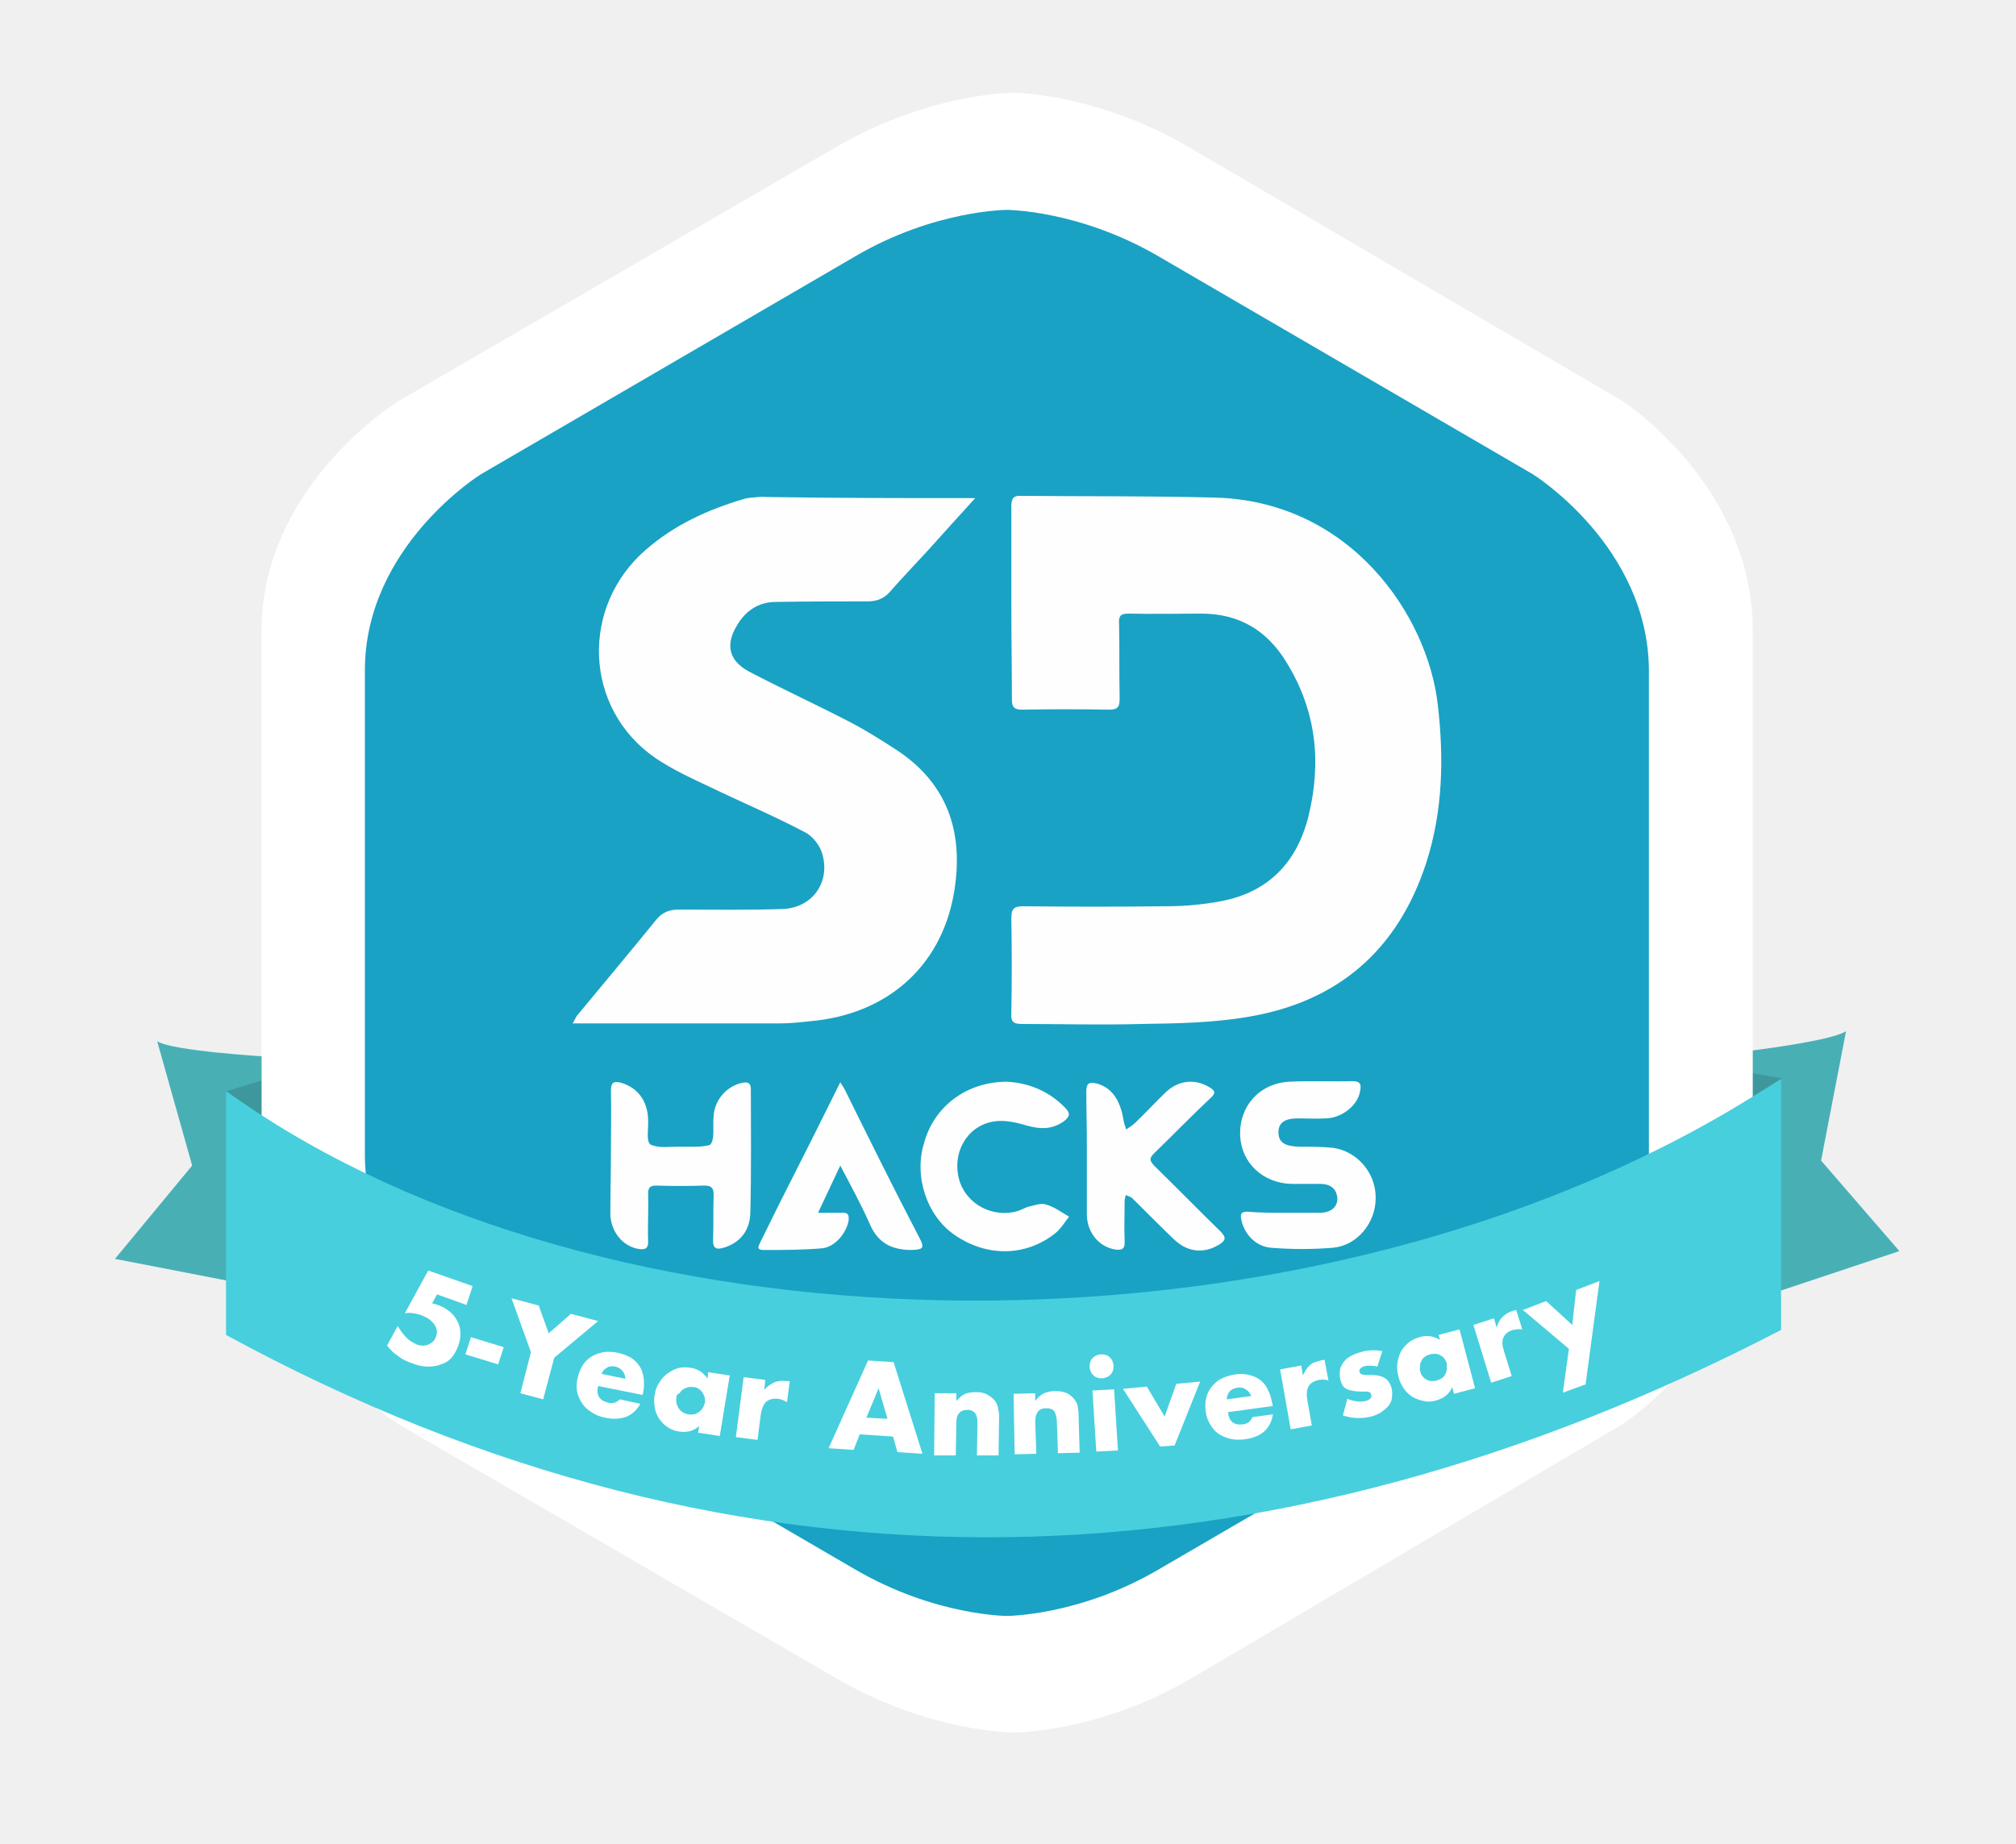
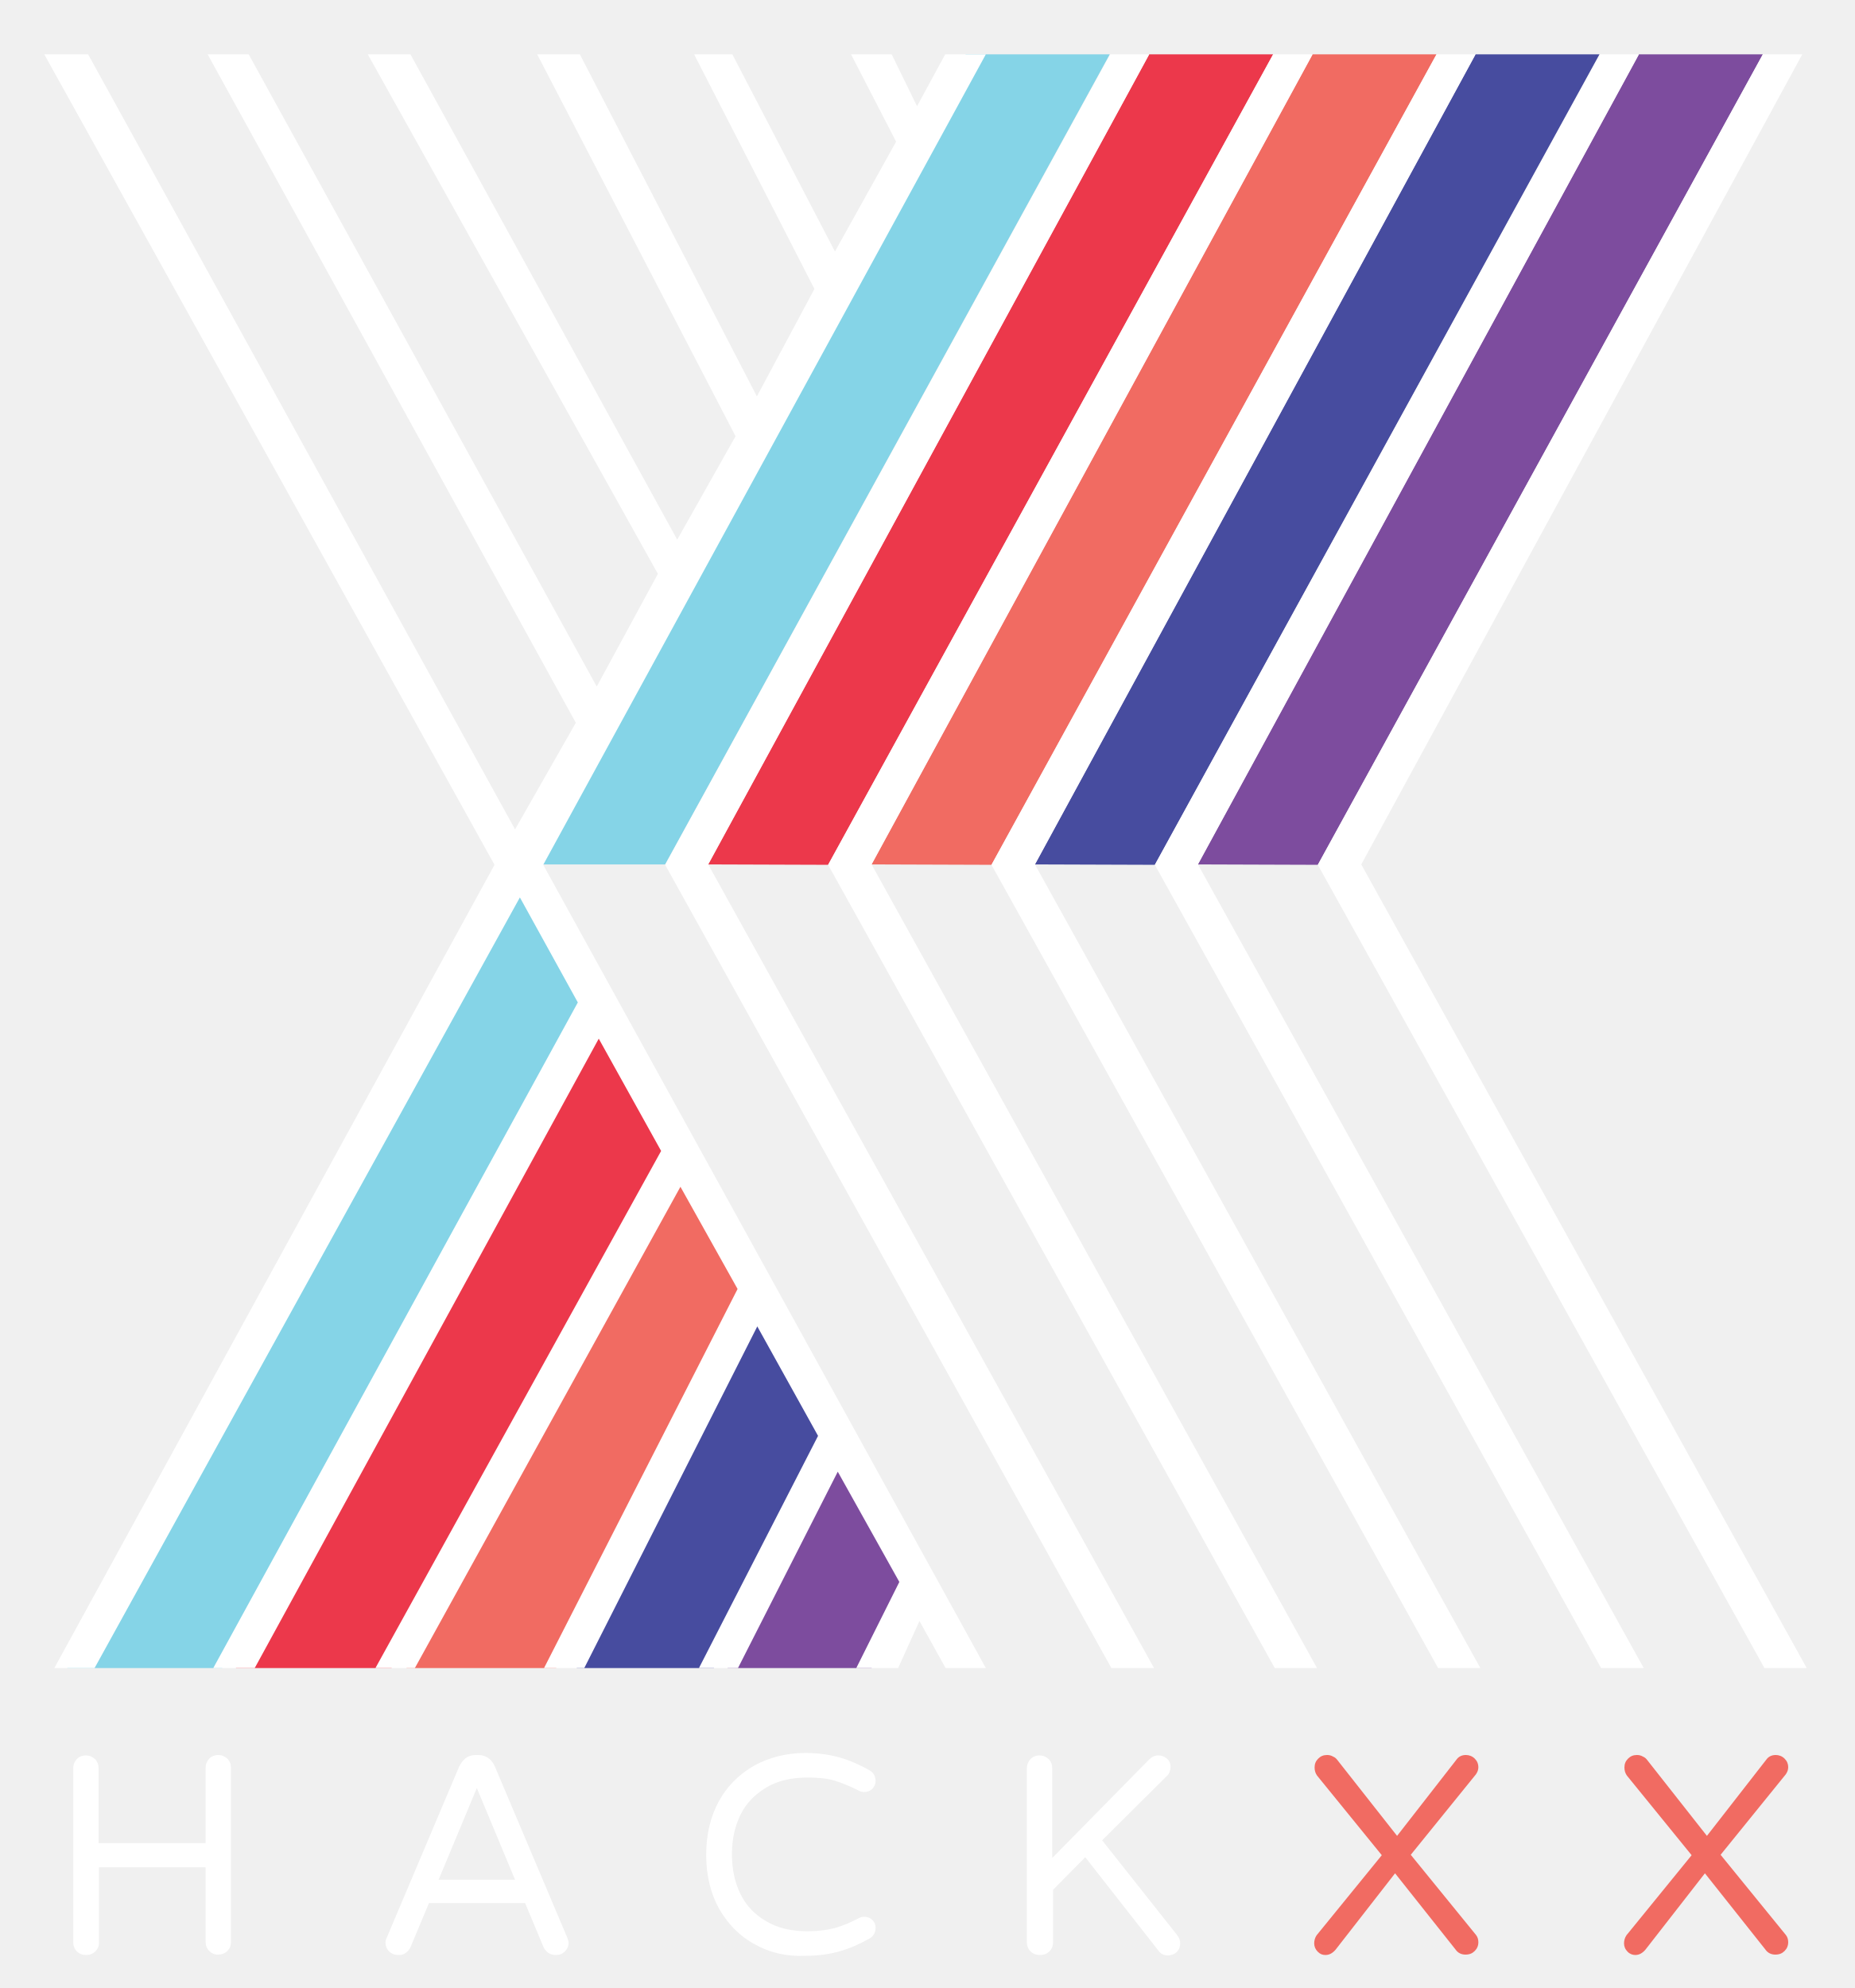
- <svg xmlns="http://www.w3.org/2000/svg" version="1.1" id="Layer_1" x="0px" y="0px" viewBox="0 0 363 332" style="enable-background:new 0 0 363 332;" xml:space="preserve">
+ <svg xmlns="http://www.w3.org/2000/svg" version="1.1" x="0px" y="0px" viewBox="0 0 461 494" style="enable-background:new 0 0 461 494;" xml:space="preserve">
  <style type="text/css">
- 	.st0{fill:#48B0B5;}
- 	.st1{fill:#3E979C;}
- 	.st2{display:none;fill:#47CFDD;}
- 	.st3{fill:#FFFFFF;}
- 	.st4{fill:#19A2C4;}
- 	.st5{fill:#FEFEFE;}
- 	.st6{fill:#47CFDD;}
+ 	.st0{fill:#F16B62;}
+ 	.st1{fill:#474C9F;}
+ 	.st2{fill:#EC384B;}
+ 	.st3{fill:#85D4E7;}
+ 	.st4{fill:#7D4C9E;}
+ 	.st5{fill:#FFFFFF;}
</style>
-   <g>
-     <g id="XMLID_15_">
-       <path class="st0" d="M327.9,209l14.1,16.3l-21.3,7.1C315,225,320,206,320,196l-5.4-2.9l-0.1-3.8c0,0,15.2-1.8,17.9-3.6L327.9,209z    " />
-       <path class="st1" d="M320.8,194.2c-0.8,2.8-3.8,4.8-6.1,3.9l-0.1-5L320.8,194.2z" />
-       <path class="st0" d="M48.4,190.3v3.9L44,201l-3.2,29.6l-20.1-3.9l13.9-16.8l-6.3-22.4C31,189.3,48.4,190.3,48.4,190.3z" />
-       <path class="st1" d="M48.4,194.2v7.4c-2.4,2.4-6.4,0.4-7.6-5.1L48.4,194.2z" />
-       <path class="st2" d="M314.6,198.1c-77.5,47.5-196.8,47.6-266.3,3.5c-2.6-1.6-5.1-3.4-7.6-5.1v34.2v9.7    c93.5,50.9,188.7,46.5,280-0.9c0-2.1,0-4.5,0-7c0-12.3,0-28.2,0-38.2C318.8,195.5,316.7,196.8,314.6,198.1z" />
-     </g>
-     <path class="st3" d="M292.1,72.2l-78.2-45.8c-16.7-9.7-31.5-9.7-31.5-9.7c0,0-15,0-31.7,9.7L71.8,72.2c0,0-24.7,15.1-24.7,41.4   v101.5c0,26.2,24.7,41.4,24.7,41.4l78.9,45.8c16.7,9.7,31.8,9.7,31.9,9.7c0,0,15.2,0,31.8-9.7l77.7-45.8c0,0,23.5-15.1,23.5-41.4   V113.6C315.6,87.3,292.1,72.2,292.1,72.2z" />
+   <g id="Layer_1">
+ </g>
+   <g id="Layer_2">
    <g>
-       <polygon class="st4" points="181.3,291 181.3,291 181.3,291   " />
-       <path class="st4" d="M65.7,207.9c0,22.5,20.9,35.5,20.9,35.5l67.5,39.3c14.3,8.3,27.2,8.3,27.2,8.3c0,0,13,0,27.2-8.3l67.5-39.3    c0,0,21-13,20.9-35.5v-87c0-22.5-20.9-35.5-20.9-35.5l-67.5-39.3c-14.3-8.3-27.2-8.3-27.2-8.3c0,0-13,0-27.2,8.3L86.6,85.4    c0,0-21,13-20.9,35.5V207.9z" />
-     </g>
-     <g>
-       <path class="st5" d="M182.1,108.6c0-5.8,0-11.6,0-17.4c0-1.5,0.4-2,1.9-1.9c11.5,0.1,23,0,34.5,0.3c24.6,0.5,38.6,21.2,40.4,37.4    c1.1,9.6,0.9,19.1-2.1,28.4c-5.1,15.7-15.9,25-32,27.7c-6.3,1.1-12.8,1.2-19.2,1.3c-7.2,0.2-14.4,0-21.7,0c-1.6,0-1.9-0.6-1.8-2    c0.1-5.7,0.1-11.3,0-17c0-1.7,0.4-2.2,2.1-2.2c8.6,0.1,17.2,0.1,25.8,0c3.3,0,6.6-0.3,9.8-0.9c8.5-1.6,13.7-6.9,15.8-15.3    c2.4-9.8,1.4-19.1-4-27.8c-3.5-5.7-8.5-8.7-15.3-8.7c-4.4,0-8.7,0.1-13.1,0c-1.5,0-1.8,0.5-1.7,1.9c0.1,4.4,0,8.9,0.1,13.3    c0,1.5-0.2,2.1-1.9,2.1c-5.2-0.1-10.4-0.1-15.7,0c-1.4,0-1.8-0.5-1.8-1.8C182.2,120.2,182.1,114.4,182.1,108.6z" />
-       <path class="st5" d="M175.6,89.7c-3.1,3.4-5.8,6.4-8.5,9.4c-2.3,2.5-4.6,4.9-6.8,7.4c-1.1,1.3-2.4,1.8-4.1,1.8    c-5.5,0-11,0-16.5,0.1c-3.2,0-5.6,1.7-7.1,4.4c-2,3.4-1.3,6.2,2.2,8.1c5.9,3.1,12,5.9,18,9c3.1,1.6,6.1,3.5,9,5.4    c9.3,6.3,11.8,15.4,9.9,25.9c-2.4,13-12.1,21.5-25.8,22.7c-1.8,0.2-3.7,0.4-5.6,0.4c-12.3,0-24.6,0-37.2,0c0.4-0.6,0.5-1,0.8-1.4    c4.7-5.7,9.5-11.4,14.2-17.2c1.1-1.4,2.4-1.9,4.1-1.9c6.2,0,12.4,0.1,18.7-0.1c5.3-0.2,8.6-4.7,7.2-9.8c-0.4-1.6-1.8-3.4-3.3-4.1    c-5.5-2.9-11.2-5.3-16.8-8c-3.4-1.6-6.9-3.2-10-5.3c-12.9-8.9-13.6-27.3-1.6-37.6c5.1-4.4,11-7.1,17.4-9c0.9-0.3,1.8-0.3,2.8-0.4    c0.5-0.1,1,0,1.5,0C150.3,89.7,162.6,89.7,175.6,89.7z" />
-       <path class="st5" d="M110,207.4c0-3.6,0.1-7.3,0-10.9c0-1.5,0.4-1.9,1.9-1.5c2.9,0.9,4.7,3.2,4.8,6.6c0.1,1.6-0.4,3.8,0.4,4.5    c1.5,0.7,3.1,0.4,4.7,0.4c0.1,0,0.9,0,1,0c1.9,0,3.5,0.1,5-0.3c1-0.8,0.5-3.5,0.7-5.3c0.2-2.9,2.4-5.3,5.1-5.9    c1.1-0.2,1.6,0,1.6,1.2c0,7.4,0.1,14.9-0.1,22.3c-0.1,2.9-1.6,5.1-4.5,6.1c-1.5,0.5-2.3,0.4-2.2-1.5c0.1-2.6,0-5.3,0.1-7.9    c0-1.3-0.4-1.7-1.7-1.7c-2.9,0.1-5.7,0.1-8.6,0c-1.1,0-1.5,0.3-1.5,1.5c0.1,2.8-0.1,5.6,0,8.4c0.1,1.5-0.6,1.7-1.8,1.5    c-2.8-0.5-4.9-3.1-5-6.2C109.9,214.9,110,211.2,110,207.4C110,207.4,110,207.4,110,207.4z" />
-       <path class="st5" d="M231.2,218.4c2.1,0,4.3,0,6.4,0c2.1,0,3.3-1.1,3.2-2.7c-0.2-1.8-1.4-2.5-3.1-2.5c-1.7,0-3.4,0-5.1,0    c-5.2-0.1-9.1-3.8-9.3-8.7c-0.2-5.3,3.5-9.4,8.8-9.7c3.8-0.2,7.6,0,11.4-0.1c1.6,0,1.6,0.7,1.4,1.8c-0.4,2.5-3.2,4.8-6.1,4.9    c-1.7,0.1-3.4,0-5.1,0c-2.4,0-3.5,0.8-3.5,2.5c0,1.8,1.1,2.5,3.6,2.6c2.1,0,4.2,0,6.2,0.2c4.4,0.6,7.8,4.6,7.7,9.1    c0,4.4-3.3,8.5-7.7,8.9c-3.7,0.3-7.4,0.3-11.1,0c-2.8-0.2-4.9-2.5-5.4-5.1c-0.2-1,0-1.4,1.1-1.4    C226.7,218.4,229,218.4,231.2,218.4z" />
-       <path class="st5" d="M195.7,206.1c0-3.2-0.1-6.4-0.1-9.6c0-1.4,0.5-1.7,1.8-1.4c2.7,0.7,4.3,2.9,4.9,6.6c0.1,0.6,0.3,1.2,0.5,1.7    c0.5-0.4,1.1-0.7,1.5-1.1c1.9-1.8,3.7-3.8,5.6-5.6c2.2-2.1,5.1-2.5,7.7-1c1.1,0.6,1.5,1.1,0.3,2.1c-3.4,3.2-6.7,6.6-10.1,9.9    c-0.9,0.9-0.8,1.3,0,2.2c4,3.9,7.9,7.9,11.9,11.8c1.2,1.2,1,1.7-0.3,2.5c-2.7,1.6-5.6,1.3-8-1c-2.5-2.4-5-4.9-7.5-7.4    c-0.3-0.3-0.8-0.4-1.2-0.6c-0.1,0.4-0.2,0.8-0.2,1.2c0,2.4-0.1,4.7,0,7.1c0.1,1.5-0.6,1.7-1.8,1.5c-2.8-0.5-4.9-3-5-6.1    C195.7,214.5,195.7,210.3,195.7,206.1C195.6,206.1,195.7,206.1,195.7,206.1z" />
-       <path class="st5" d="M181.3,194.8c3.8,0.2,7.5,1.6,10.5,4.7c1,1,0.8,1.6-0.2,2.4c-2.1,1.5-4.2,1.5-6.7,0.8c-2-0.6-4.2-1.1-6.2-0.7    c-4.7,0.9-7.3,5.7-6,10.4c1.2,4.4,6,7,10.5,5.7c0.7-0.2,1.3-0.6,2-0.8c1-0.2,2.2-0.7,3.1-0.4c1.5,0.4,2.8,1.4,4.2,2.2    c-0.8,1-1.5,2.2-2.5,3c-5.3,4.2-12.3,4.3-18.1,0.3c-5-3.4-7.4-10.6-5.5-16.6C168.2,199.2,174.1,194.8,181.3,194.8z" />
-       <path class="st5" d="M151.3,209.9c-1.4,3-2.7,5.7-4,8.5c1.6,0,3,0,4.3,0c1.1-0.1,1.3,0.4,1.2,1.4c-0.4,2.3-2.5,4.8-4.8,5    c-3.5,0.3-7,0.3-10.5,0.3c-1.6,0-0.7-1-0.5-1.6c2.3-4.7,4.7-9.5,7.1-14.2c2.4-4.7,4.7-9.4,7.2-14.4c0.4,0.6,0.7,1.1,0.9,1.5    c4.4,8.9,8.8,17.8,13.4,26.6c1,1.9,0.4,2-1.4,2.1c-3.6,0-6.1-1.2-7.6-4.7C155.1,217,153.3,213.7,151.3,209.9z" />
-     </g>
-     <path class="st6" d="M314.6,198.1c-77.5,47.5-196.8,47.6-266.3,3.5c-2.6-1.6-5.1-3.4-7.6-5.1v34.2v9.7   c93.5,50.9,188.7,46.5,280-0.9c0-2.1,0-4.5,0-7c0-12.3,0-28.2,0-38.2C318.8,195.5,316.7,196.8,314.6,198.1z" />
-     <g>
-       <path class="st3" d="M84,235l-5.3-1.9l-0.9,1.6c0.3,0.1,0.5,0.1,0.7,0.2s0.4,0.1,0.6,0.2c0.8,0.3,1.4,0.7,2,1.2    c0.6,0.5,1,1.1,1.3,1.7c0.3,0.6,0.5,1.3,0.5,2.1c0,0.8-0.1,1.5-0.4,2.3c-0.3,0.8-0.7,1.5-1.2,2.1c-0.5,0.6-1.2,1-1.9,1.2    c-0.7,0.3-1.5,0.4-2.4,0.4c-0.9,0-1.8-0.2-2.8-0.6c-0.9-0.3-1.8-0.7-2.5-1.3c-0.8-0.5-1.4-1.1-2-1.9l1.9-3.5    c0.5,0.8,1,1.5,1.6,2.1c0.6,0.6,1.2,0.9,1.8,1.2c0.8,0.3,1.5,0.3,2.2,0c0.6-0.3,1.1-0.7,1.3-1.4c0.3-0.8,0.2-1.5-0.3-2.2    c-0.5-0.7-1.2-1.2-2.2-1.6c-0.5-0.2-0.9-0.3-1.5-0.4s-1.1-0.1-1.6,0l4.2-7.7l8,2.8L84,235z" />
-       <path class="st3" d="M84.8,240.8l5.9,1.8l-1,3.1l-5.9-1.8L84.8,240.8z" />
-       <path class="st3" d="M95.6,243.5l-3.5-9.7l4.9,1.3l1.8,5l4-3.5l4.9,1.3l-7.9,6.6l-2,7.5l-4.1-1.1L95.6,243.5z" />
-       <path class="st3" d="M107.7,249.6c-0.4,1.6,0.2,2.6,1.8,3c0.8,0.2,1.5,0,2.1-0.6l3.7,0.8c-1.3,2.3-3.4,3.1-6.4,2.5    c-0.9-0.2-1.7-0.5-2.4-1c-0.7-0.4-1.3-1-1.7-1.6s-0.7-1.3-0.9-2.1c-0.1-0.8-0.1-1.6,0.1-2.4c0.2-0.9,0.5-1.7,0.9-2.3    c0.4-0.7,1-1.2,1.6-1.6s1.3-0.6,2.1-0.8c0.8-0.1,1.7-0.1,2.6,0.1c0.9,0.2,1.7,0.5,2.4,0.9c0.7,0.4,1.2,1,1.6,1.6    c0.4,0.6,0.6,1.3,0.7,2.1c0.1,0.8,0.1,1.7-0.1,2.6l-0.1,0.4L107.7,249.6z M112.6,248.3c0-0.6-0.2-1-0.5-1.4    c-0.3-0.4-0.8-0.7-1.3-0.8c-0.6-0.1-1.1-0.1-1.5,0.2c-0.4,0.2-0.8,0.6-1,1.1L112.6,248.3z" />
-       <path class="st3" d="M127.5,247.1l3.9,0.6l-1.8,10.9l-3.9-0.6l0.2-1.2c-1,0.9-2.2,1.2-3.6,1c-0.8-0.1-1.5-0.4-2.1-0.8    s-1.1-0.9-1.5-1.5s-0.7-1.3-0.8-2s-0.2-1.5,0-2.4c0.1-0.8,0.4-1.5,0.8-2.1c0.4-0.7,0.9-1.2,1.4-1.6c0.6-0.4,1.2-0.8,1.9-1    s1.5-0.2,2.3-0.1c1.4,0.2,2.4,0.9,3.1,2L127.5,247.1z M121.8,251.7c-0.1,0.4,0,0.7,0,1c0.1,0.3,0.2,0.6,0.4,0.9    c0.2,0.3,0.4,0.5,0.7,0.7c0.3,0.2,0.6,0.3,1,0.4c0.3,0.1,0.7,0,1,0s0.6-0.2,0.9-0.4c0.3-0.2,0.5-0.4,0.7-0.7    c0.2-0.3,0.3-0.6,0.4-0.9c0.1-0.3,0-0.7,0-1c-0.1-0.3-0.2-0.6-0.4-0.9c-0.2-0.3-0.4-0.5-0.7-0.7c-0.3-0.2-0.6-0.3-0.9-0.3    c-0.4-0.1-0.7,0-1,0c-0.3,0.1-0.6,0.2-0.9,0.4c-0.3,0.2-0.5,0.4-0.6,0.7C121.9,251,121.8,251.3,121.8,251.7z" />
-       <path class="st3" d="M133.9,248l3.9,0.5l-0.2,1.8c0.5-0.6,1.1-1,1.7-1.3c0.6-0.3,1.4-0.4,2.2-0.3c0.1,0,0.2,0,0.3,0    c0.1,0,0.3,0,0.4,0.1l-0.5,3.7c-0.5-0.3-1-0.5-1.6-0.6c-0.9-0.1-1.6,0.1-2.1,0.5s-0.8,1.2-1,2.2l-0.6,4.7l-3.9-0.5L133.9,248z" />
-       <path class="st3" d="M160.8,258.7l-6-0.4l-1.1,2.8l-4.5-0.3l7.1-15.8l4.6,0.3l5.2,16.5l-4.5-0.3L160.8,258.7z M159.8,255.5    l-1.6-5.5l-2.2,5.3L159.8,255.5z" />
-       <path class="st3" d="M168.3,250.9l3.9,0l0,1.4c0.5-0.6,1.1-1.1,1.6-1.3c0.5-0.2,1.2-0.3,1.9-0.3c0.8,0,1.4,0.1,2,0.4    c0.5,0.3,1,0.6,1.4,1.1c0.3,0.4,0.5,0.8,0.6,1.3c0.1,0.5,0.2,1,0.2,1.6l-0.1,7l-3.9,0l0.1-5.6c0-0.5,0-1-0.1-1.3    c-0.1-0.3-0.2-0.6-0.4-0.8c-0.2-0.2-0.4-0.3-0.6-0.4s-0.4-0.1-0.7-0.1c-0.7,0-1.2,0.2-1.5,0.6c-0.4,0.4-0.5,1-0.5,1.7l-0.1,5.9    l-3.9,0L168.3,250.9z" />
-       <path class="st3" d="M182.5,251l3.9-0.1l0,1.4c0.5-0.7,1-1.1,1.6-1.4c0.5-0.2,1.2-0.4,1.9-0.4c0.8,0,1.4,0.1,2,0.3s1,0.6,1.4,1    c0.3,0.4,0.6,0.8,0.7,1.2c0.1,0.5,0.2,1,0.2,1.6l0.2,7l-3.9,0.1l-0.2-5.6c0-0.5-0.1-1-0.2-1.3c-0.1-0.3-0.2-0.6-0.4-0.8    c-0.2-0.2-0.4-0.3-0.6-0.3c-0.2-0.1-0.4-0.1-0.7-0.1c-0.7,0-1.2,0.2-1.5,0.6c-0.3,0.4-0.5,1-0.5,1.7l0.2,5.9l-3.9,0.1L182.5,251z" />
-       <path class="st3" d="M196.2,246.2c0-0.3,0-0.6,0.1-0.9s0.2-0.5,0.4-0.7s0.4-0.4,0.7-0.5c0.3-0.1,0.5-0.2,0.8-0.2    c0.3,0,0.6,0,0.9,0.1c0.3,0.1,0.5,0.2,0.7,0.4c0.2,0.2,0.4,0.4,0.5,0.7c0.1,0.3,0.2,0.5,0.2,0.8c0,0.3,0,0.6-0.1,0.9    c-0.1,0.3-0.2,0.5-0.4,0.7c-0.2,0.2-0.4,0.4-0.7,0.5c-0.3,0.1-0.5,0.2-0.8,0.2c-0.3,0-0.6,0-0.9-0.1s-0.5-0.2-0.7-0.4    s-0.4-0.4-0.5-0.7C196.3,246.8,196.2,246.5,196.2,246.2z M200.6,250.2l0.7,11l-3.9,0.2l-0.7-11L200.6,250.2z" />
-       <path class="st3" d="M206.5,249.7l3.2,5.4l2.1-5.9l4.3-0.4l-4.6,11.5l-2.6,0.2l-6.7-10.4L206.5,249.7z" />
-       <path class="st3" d="M221.1,254.3c0.2,1.7,1.1,2.4,2.7,2.2c0.8-0.1,1.4-0.5,1.7-1.3l3.7-0.5c-0.4,2.6-2.1,4.1-5.1,4.5    c-0.9,0.1-1.8,0.1-2.6-0.1c-0.8-0.2-1.5-0.5-2.1-0.9c-0.6-0.4-1.1-1-1.5-1.7c-0.4-0.7-0.7-1.4-0.8-2.3c-0.1-0.9-0.1-1.7,0.1-2.5    c0.2-0.8,0.5-1.4,1-2c0.5-0.6,1-1.1,1.7-1.4c0.7-0.4,1.5-0.6,2.5-0.8c0.9-0.1,1.8-0.1,2.5,0.1c0.8,0.2,1.5,0.5,2,0.9    s1.1,1,1.4,1.8c0.4,0.7,0.6,1.6,0.8,2.5l0.1,0.4L221.1,254.3z M225.3,251.4c-0.2-0.5-0.5-0.9-1-1.2c-0.4-0.3-0.9-0.4-1.5-0.3    c-0.6,0.1-1.1,0.3-1.4,0.7c-0.3,0.4-0.5,0.8-0.5,1.4L225.3,251.4z" />
-       <path class="st3" d="M230.5,246.6l3.8-0.7l0.3,1.8c0.3-0.7,0.7-1.3,1.2-1.8c0.5-0.5,1.2-0.7,2-0.9c0.1,0,0.2,0,0.3-0.1    c0.1,0,0.3,0,0.4,0l0.7,3.7c-0.6-0.2-1.1-0.2-1.7-0.1c-0.9,0.2-1.5,0.5-1.9,1.2c-0.3,0.6-0.4,1.4-0.2,2.4l0.8,4.6l-3.8,0.7    L230.5,246.6z" />
-       <path class="st3" d="M248,246.1c-0.8-0.2-1.5-0.2-2.2-0.1c-0.3,0.1-0.6,0.2-0.8,0.4c-0.2,0.2-0.3,0.4-0.2,0.6    c0,0.1,0.1,0.2,0.1,0.3c0.1,0.1,0.1,0.1,0.3,0.2c0.1,0,0.3,0.1,0.6,0.1c0.2,0,0.6,0,1,0c1.1,0,2,0.2,2.6,0.6    c0.6,0.4,1,1.1,1.2,1.9c0.1,0.6,0.1,1.2,0,1.8c-0.1,0.6-0.4,1.1-0.8,1.5c-0.4,0.4-0.9,0.8-1.4,1.1c-0.6,0.3-1.3,0.6-2,0.7    c-1.5,0.3-3,0.2-4.6-0.3l0.8-3c1.2,0.5,2.3,0.6,3.3,0.4c0.3-0.1,0.6-0.2,0.8-0.4c0.2-0.2,0.3-0.4,0.2-0.7c0-0.1-0.1-0.3-0.1-0.3    s-0.1-0.2-0.3-0.2c-0.1-0.1-0.3-0.1-0.5-0.1c-0.2,0-0.5,0-0.9,0c-1.2,0-2.1-0.2-2.7-0.5s-0.9-1-1.1-1.8c-0.1-0.6-0.1-1.2,0-1.7    s0.4-1,0.7-1.4c0.3-0.4,0.8-0.8,1.4-1.1c0.6-0.3,1.2-0.5,1.9-0.7c1.2-0.3,2.4-0.3,3.6-0.1L248,246.1z" />
-       <path class="st3" d="M259,240.4l3.8-1l2.8,10.6l-3.8,1l-0.3-1.2c-0.5,1.2-1.5,2-2.9,2.4c-0.8,0.2-1.5,0.3-2.2,0.1    c-0.7-0.1-1.4-0.4-2-0.7c-0.6-0.4-1.2-0.9-1.6-1.5s-0.8-1.3-1-2.2c-0.2-0.8-0.3-1.5-0.2-2.3c0.1-0.8,0.3-1.5,0.6-2.1    c0.3-0.6,0.8-1.2,1.4-1.7s1.3-0.8,2-1c1.3-0.4,2.6-0.2,3.7,0.5L259,240.4z M255.7,246.9c0.1,0.3,0.2,0.7,0.4,0.9s0.4,0.5,0.7,0.6    c0.3,0.2,0.6,0.3,0.9,0.3c0.3,0,0.7,0,1-0.1c0.3-0.1,0.6-0.2,0.9-0.4c0.3-0.2,0.5-0.4,0.6-0.7c0.2-0.3,0.3-0.6,0.3-0.9s0-0.7,0-1    s-0.2-0.6-0.4-0.9s-0.5-0.5-0.7-0.6c-0.3-0.2-0.6-0.3-0.9-0.3c-0.3,0-0.7,0-1,0.1c-0.3,0.1-0.7,0.2-0.9,0.4    c-0.3,0.2-0.5,0.4-0.6,0.7c-0.2,0.3-0.3,0.6-0.3,0.9S255.6,246.6,255.7,246.9z" />
-       <path class="st3" d="M265.3,238.6l3.7-1.2l0.5,1.7c0.2-0.8,0.5-1.4,1-1.9c0.5-0.5,1.1-0.9,1.8-1.1c0.1,0,0.2-0.1,0.3-0.1    c0.1,0,0.3-0.1,0.4-0.1l1.1,3.5c-0.6-0.1-1.1,0-1.7,0.1c-0.9,0.3-1.4,0.7-1.7,1.4c-0.3,0.6-0.2,1.5,0.1,2.4l1.4,4.5l-3.7,1.2    L265.3,238.6z" />
-       <path class="st3" d="M282.5,242.9l-8.3-7l4.2-1.6l4.7,4.3l0.7-6.3l4.2-1.6l-2.5,18.6l-4.1,1.5L282.5,242.9z" />
+       <g id="Layer_8_2_">
+         <polygon class="st0" points="246.4,214.9 357,13.5 326.2,13.5 216.6,214.8    " />
+         <polygon class="st1" points="287,214.9 397.5,13.5 366.7,13.5 257.2,214.8    " />
+         <polygon class="st2" points="205.8,214.9 316.4,13.5 285.6,13.5 176,214.8    " />
+         <polygon class="st3" points="165.3,214.8 275.8,13.5 240,13.5 128.4,214.8    " />
+         <polygon class="st4" points="327.5,214.9 438.1,13.5 407.3,13.5 297.7,214.8    " />
+       </g>
+       <g id="Layer_6_2_">
+         <polygon class="st0" points="138.2,414.5 186.5,320.1 169.9,289.4 101,414.5    " />
+         <polygon class="st1" points="177.4,414.5 205.8,359.4 188.1,326.9 143.3,414.5    " />
+         <polygon class="st2" points="97.3,414.5 166.2,285.2 148.6,253.5 58.6,414.5    " />
+         <polygon class="st3" points="55.2,414.5 145.5,247.1 126.1,217.1 16.7,414.5    " />
+         <polygon class="st4" points="216.6,414.5 226,392.1 209.4,360.2 180.8,414.5    " />
+       </g>
+       <g id="Layer_2_1_">
+         <path class="st5" d="M122.9,214.9" />
+         <path class="st5" d="M11.4,12.7" />
+         <polygon class="st5" points="21.9,13.5 11,13.5 122.9,214.9 13.5,414.5 23.5,414.5 129.2,223 143.6,249.1 53,414.5 63.3,414.5      148.8,258.1 164.3,286 93.3,414.5 103.1,414.5 169.1,294.9 183.3,320.3 135.2,414.5 145.2,414.5 188.2,329.6 203.3,356.8      173.7,414.5 183.4,414.5 208.2,365.7 223.5,393.1 212.8,414.5 223.2,414.5 228.5,402.8 235,414.5 245,414.5 135,214.9 245,13.5      234.9,13.5 227.9,26.4 221.6,13.5 211.5,13.5 222.7,35.2 207.5,62.5 182,13.5 172.5,13.5 202.4,71.8 188.1,98.5 144.1,13.5      133.5,13.5 182.8,108.4 168.3,134.1 102,13.5 91.4,13.5 163.5,142.6 148.3,170.6 61.8,13.5 51.6,13.5 143.1,179.6 128,206.1         " />
+       </g>
+       <g id="Layer_7_2_">
+         <polygon class="st5" points="165.3,214.9 275.9,13.5 285.6,13.5 176,214.8 286.8,414.5 276.2,414.5    " />
+         <polygon class="st5" points="205.8,214.9 316.4,13.5 326.2,13.5 216.6,214.8 327.3,414.5 316.8,414.5    " />
+         <polygon class="st5" points="246.4,214.9 357,13.5 366.7,13.5 257.2,214.8 367.9,414.5 357.4,414.5    " />
+         <polygon class="st5" points="287,214.9 397.6,13.5 407.3,13.5 297.7,214.8 408.5,414.5 397.9,414.5    " />
+         <polygon class="st5" points="327.5,214.9 438.1,13.5 447.9,13.5 338.3,214.8 449,414.5 438.5,414.5    " />
+       </g>
+       <g id="Layer_9_2_">
+         <path class="st5" d="M19.1,484.9c-0.6-0.6-0.9-1.4-0.9-2.2v-43.3c0-0.9,0.3-1.6,0.9-2.3c0.6-0.6,1.4-0.9,2.2-0.9     c0.9,0,1.6,0.3,2.3,0.9c0.6,0.6,0.9,1.4,0.9,2.3V458h26.6v-18.7c0-0.9,0.3-1.6,0.9-2.3c0.6-0.6,1.4-0.9,2.2-0.9     c0.9,0,1.6,0.3,2.3,0.9c0.6,0.6,0.9,1.4,0.9,2.3v43.3c0,0.9-0.3,1.6-0.9,2.2c-0.6,0.6-1.4,0.9-2.3,0.9c-0.9,0-1.6-0.3-2.2-0.9     c-0.6-0.6-0.9-1.4-0.9-2.2V464H24.6v18.7c0,0.9-0.3,1.6-0.9,2.2c-0.6,0.6-1.4,0.9-2.3,0.9C20.5,485.8,19.7,485.5,19.1,484.9z" />
+         <path class="st5" d="M96.7,484.9c-0.6-0.6-0.9-1.4-0.9-2.2c0-0.4,0.1-0.8,0.4-1.4l17.9-42.3c0.4-0.8,0.9-1.5,1.6-2.1     c0.7-0.5,1.5-0.8,2.5-0.8h0.7c1,0,1.8,0.3,2.5,0.8c0.7,0.5,1.2,1.2,1.6,2.1l17.9,42.3c0.2,0.6,0.4,1,0.4,1.4     c0,0.9-0.3,1.6-0.9,2.2c-0.6,0.6-1.3,0.9-2.3,0.9c-0.7,0-1.3-0.2-1.8-0.5c-0.5-0.4-0.9-0.8-1.2-1.4l-4.6-11h-23.9l-4.6,11     c-0.3,0.6-0.7,1.1-1.2,1.4c-0.5,0.4-1.1,0.5-1.8,0.5C98.1,485.8,97.3,485.5,96.7,484.9z M109,467.1h19l-9.5-22.8L109,467.1z" />
+         <path class="st5" d="M187.5,483.1c-3.7-2-6.6-5-8.8-8.8c-2.1-3.8-3.2-8.3-3.2-13.4c0-5.1,1.1-9.6,3.2-13.4     c2.1-3.8,5.1-6.7,8.8-8.8c3.7-2,7.9-3.1,12.6-3.1c3.2,0,6,0.4,8.5,1.1c2.5,0.7,5,1.8,7.5,3.2c1,0.6,1.5,1.5,1.5,2.7     c0,0.7-0.3,1.3-0.8,1.9c-0.5,0.5-1.2,0.8-2,0.8c-0.5,0-0.9-0.1-1.3-0.3c-2.1-1.1-4.1-1.9-6-2.5c-2-0.6-4.2-0.8-6.8-0.8     c-4,0-7.5,0.8-10.3,2.5c-2.8,1.7-5,3.9-6.4,6.8c-1.4,2.9-2.1,6.1-2.1,9.8s0.7,6.9,2.1,9.8c1.4,2.9,3.6,5.2,6.4,6.8     c2.8,1.7,6.3,2.5,10.3,2.5c2.6,0,4.8-0.3,6.8-0.8c2-0.6,4-1.4,6-2.5c0.4-0.2,0.8-0.3,1.3-0.3c0.8,0,1.5,0.3,2,0.8     c0.5,0.5,0.8,1.1,0.8,1.9c0,1.2-0.5,2.1-1.5,2.7c-2.5,1.4-5,2.5-7.5,3.2c-2.5,0.7-5.3,1.1-8.5,1.1     C195.4,486.2,191.2,485.2,187.5,483.1z" />
+         <path class="st5" d="M256.1,484.9c-0.6-0.6-0.9-1.4-0.9-2.2v-43.3c0-0.9,0.3-1.6,0.9-2.3c0.6-0.6,1.4-0.9,2.2-0.9     c0.9,0,1.6,0.3,2.3,0.9c0.6,0.6,0.9,1.4,0.9,2.3v22.3l24-24.4c0.7-0.7,1.4-1.1,2.4-1.1c0.8,0,1.5,0.3,2.1,0.8     c0.6,0.5,0.9,1.2,0.9,2c0,0.9-0.3,1.7-0.8,2.2l-16.2,16.1l18.6,23.5c0.5,0.7,0.8,1.3,0.8,2c0,0.8-0.2,1.6-0.8,2.2     c-0.6,0.6-1.4,0.9-2.2,0.9c-1.1,0-1.9-0.4-2.5-1.3l-18.1-23.1l-8,8.1v13.1c0,0.9-0.3,1.6-0.9,2.2c-0.6,0.6-1.4,0.9-2.3,0.9     C257.5,485.8,256.7,485.5,256.1,484.9z" />
+         <path class="st0" d="M327.5,485c-0.6-0.6-0.9-1.3-0.9-2.1c0-0.7,0.2-1.4,0.6-2l16.2-19.9l-16.1-19.8c-0.4-0.6-0.6-1.2-0.6-2     c0-0.9,0.3-1.6,0.9-2.2c0.6-0.6,1.3-0.9,2.2-0.9c0.5,0,1,0.1,1.5,0.4c0.5,0.2,0.8,0.5,1.1,0.9l14.8,18.8l14.8-19     c0.5-0.7,1.3-1.1,2.3-1.1c0.8,0,1.6,0.3,2.2,0.9c0.6,0.6,0.9,1.3,0.9,2.1c0,0.7-0.2,1.2-0.6,1.8l-16.2,20l16.2,19.9     c0.4,0.5,0.6,1.1,0.6,1.8c0,0.9-0.3,1.6-0.9,2.2c-0.6,0.6-1.3,0.9-2.3,0.9c-1,0-1.9-0.4-2.5-1.3l-15-18.9l-14.8,19     c-0.7,0.8-1.5,1.3-2.5,1.3C328.7,485.8,328.1,485.6,327.5,485z" />
+         <path class="st0" d="M404.5,485c-0.6-0.6-0.9-1.3-0.9-2.1c0-0.7,0.2-1.4,0.6-2l16.2-19.9l-16.1-19.8c-0.4-0.6-0.6-1.2-0.6-2     c0-0.9,0.3-1.6,0.9-2.2c0.6-0.6,1.3-0.9,2.2-0.9c0.5,0,1,0.1,1.5,0.4c0.5,0.2,0.8,0.5,1.1,0.9l14.8,18.8l14.8-19     c0.5-0.7,1.3-1.1,2.3-1.1c0.8,0,1.6,0.3,2.2,0.9c0.6,0.6,0.9,1.3,0.9,2.1c0,0.7-0.2,1.2-0.6,1.8l-16.2,20l16.2,19.9     c0.4,0.5,0.6,1.1,0.6,1.8c0,0.9-0.3,1.6-0.9,2.2c-0.6,0.6-1.3,0.9-2.3,0.9c-1,0-1.9-0.4-2.5-1.3l-15-18.9l-14.8,19     c-0.7,0.8-1.5,1.3-2.5,1.3C405.8,485.8,405.1,485.6,404.5,485z" />
+       </g>
    </g>
  </g>
</svg>
